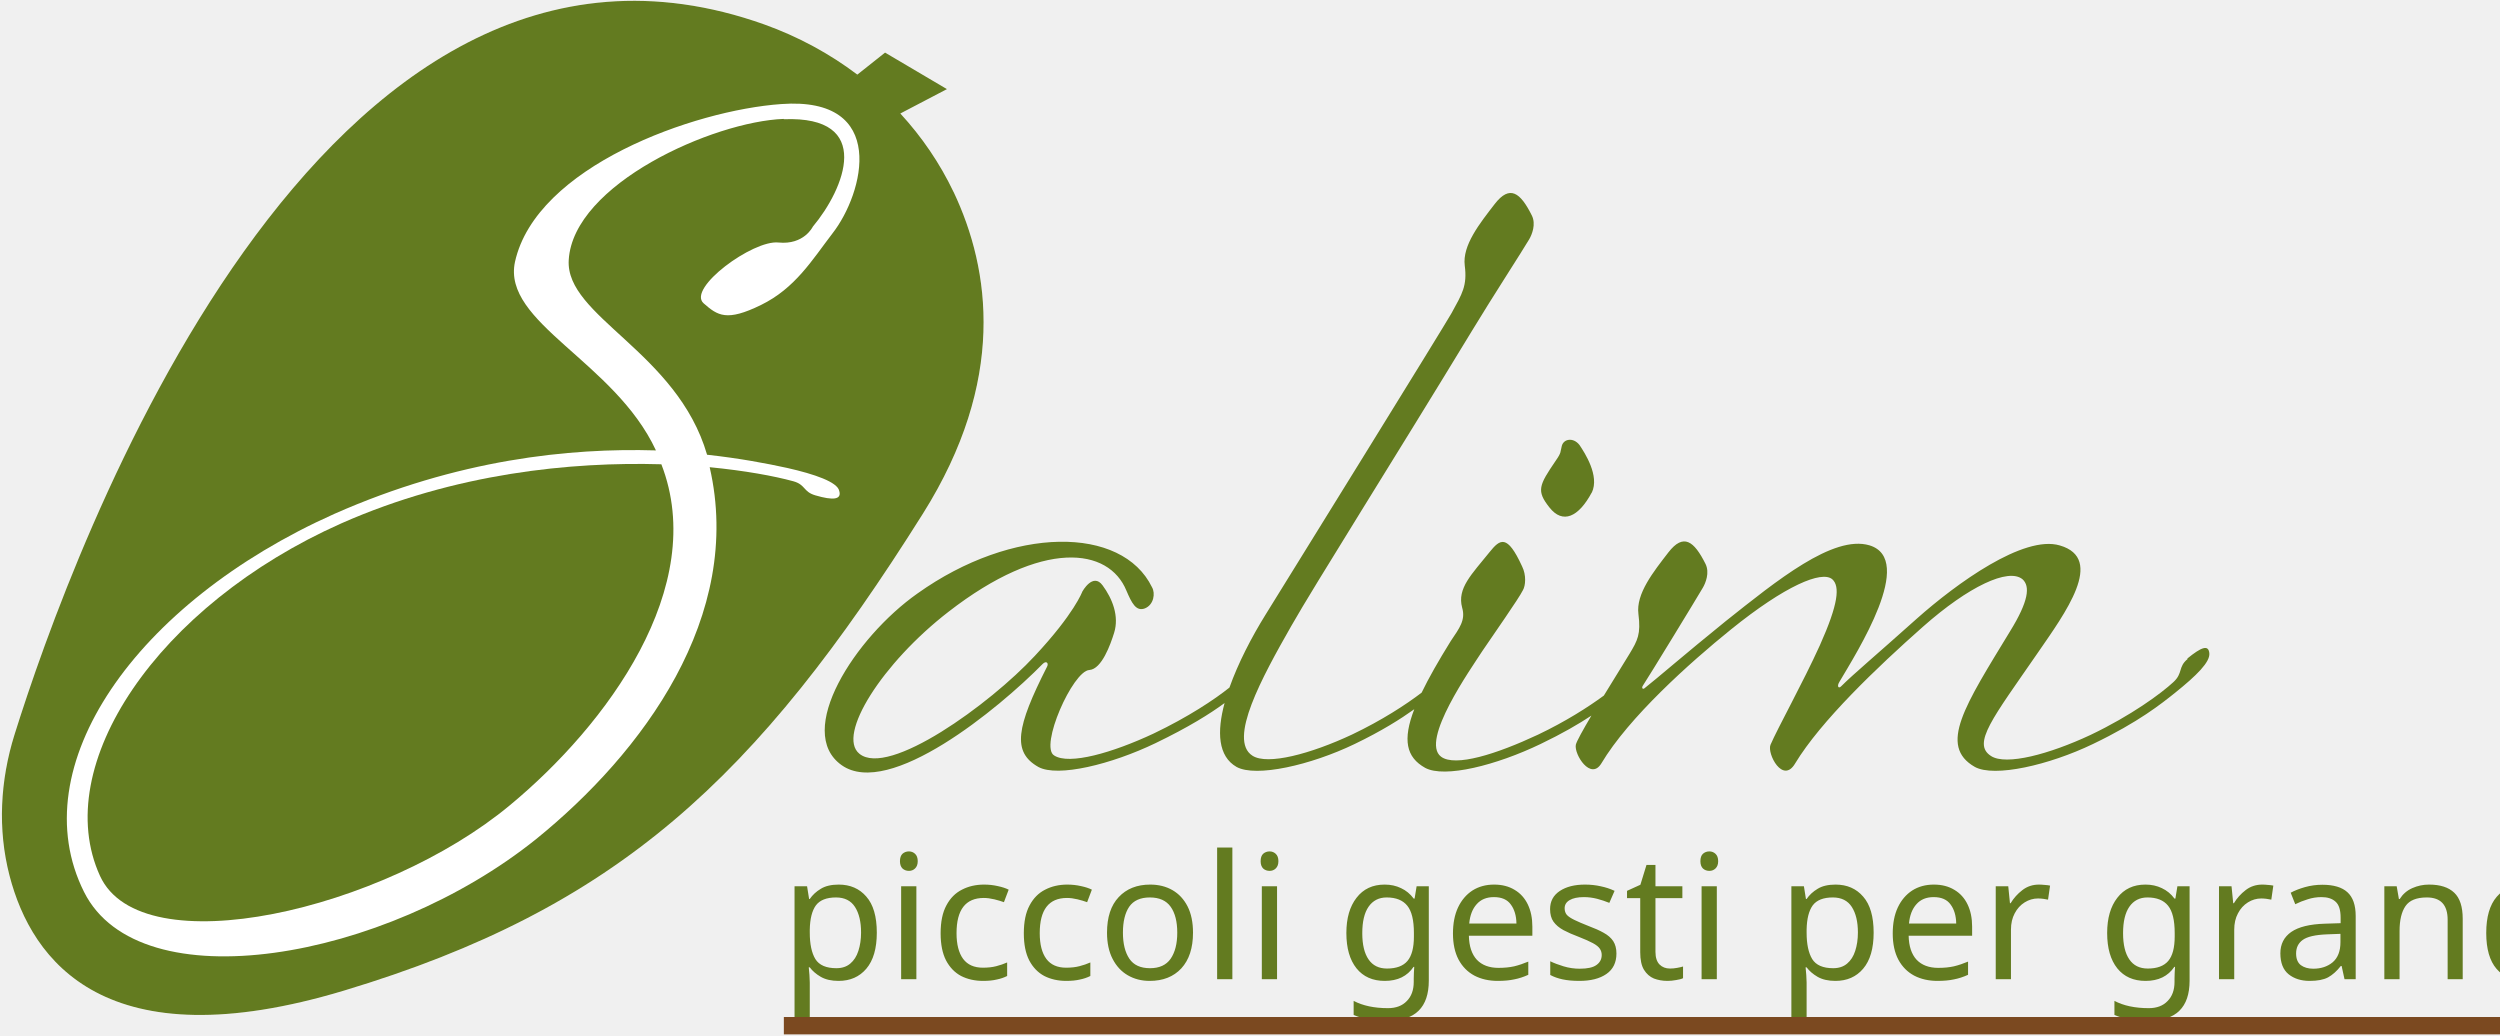
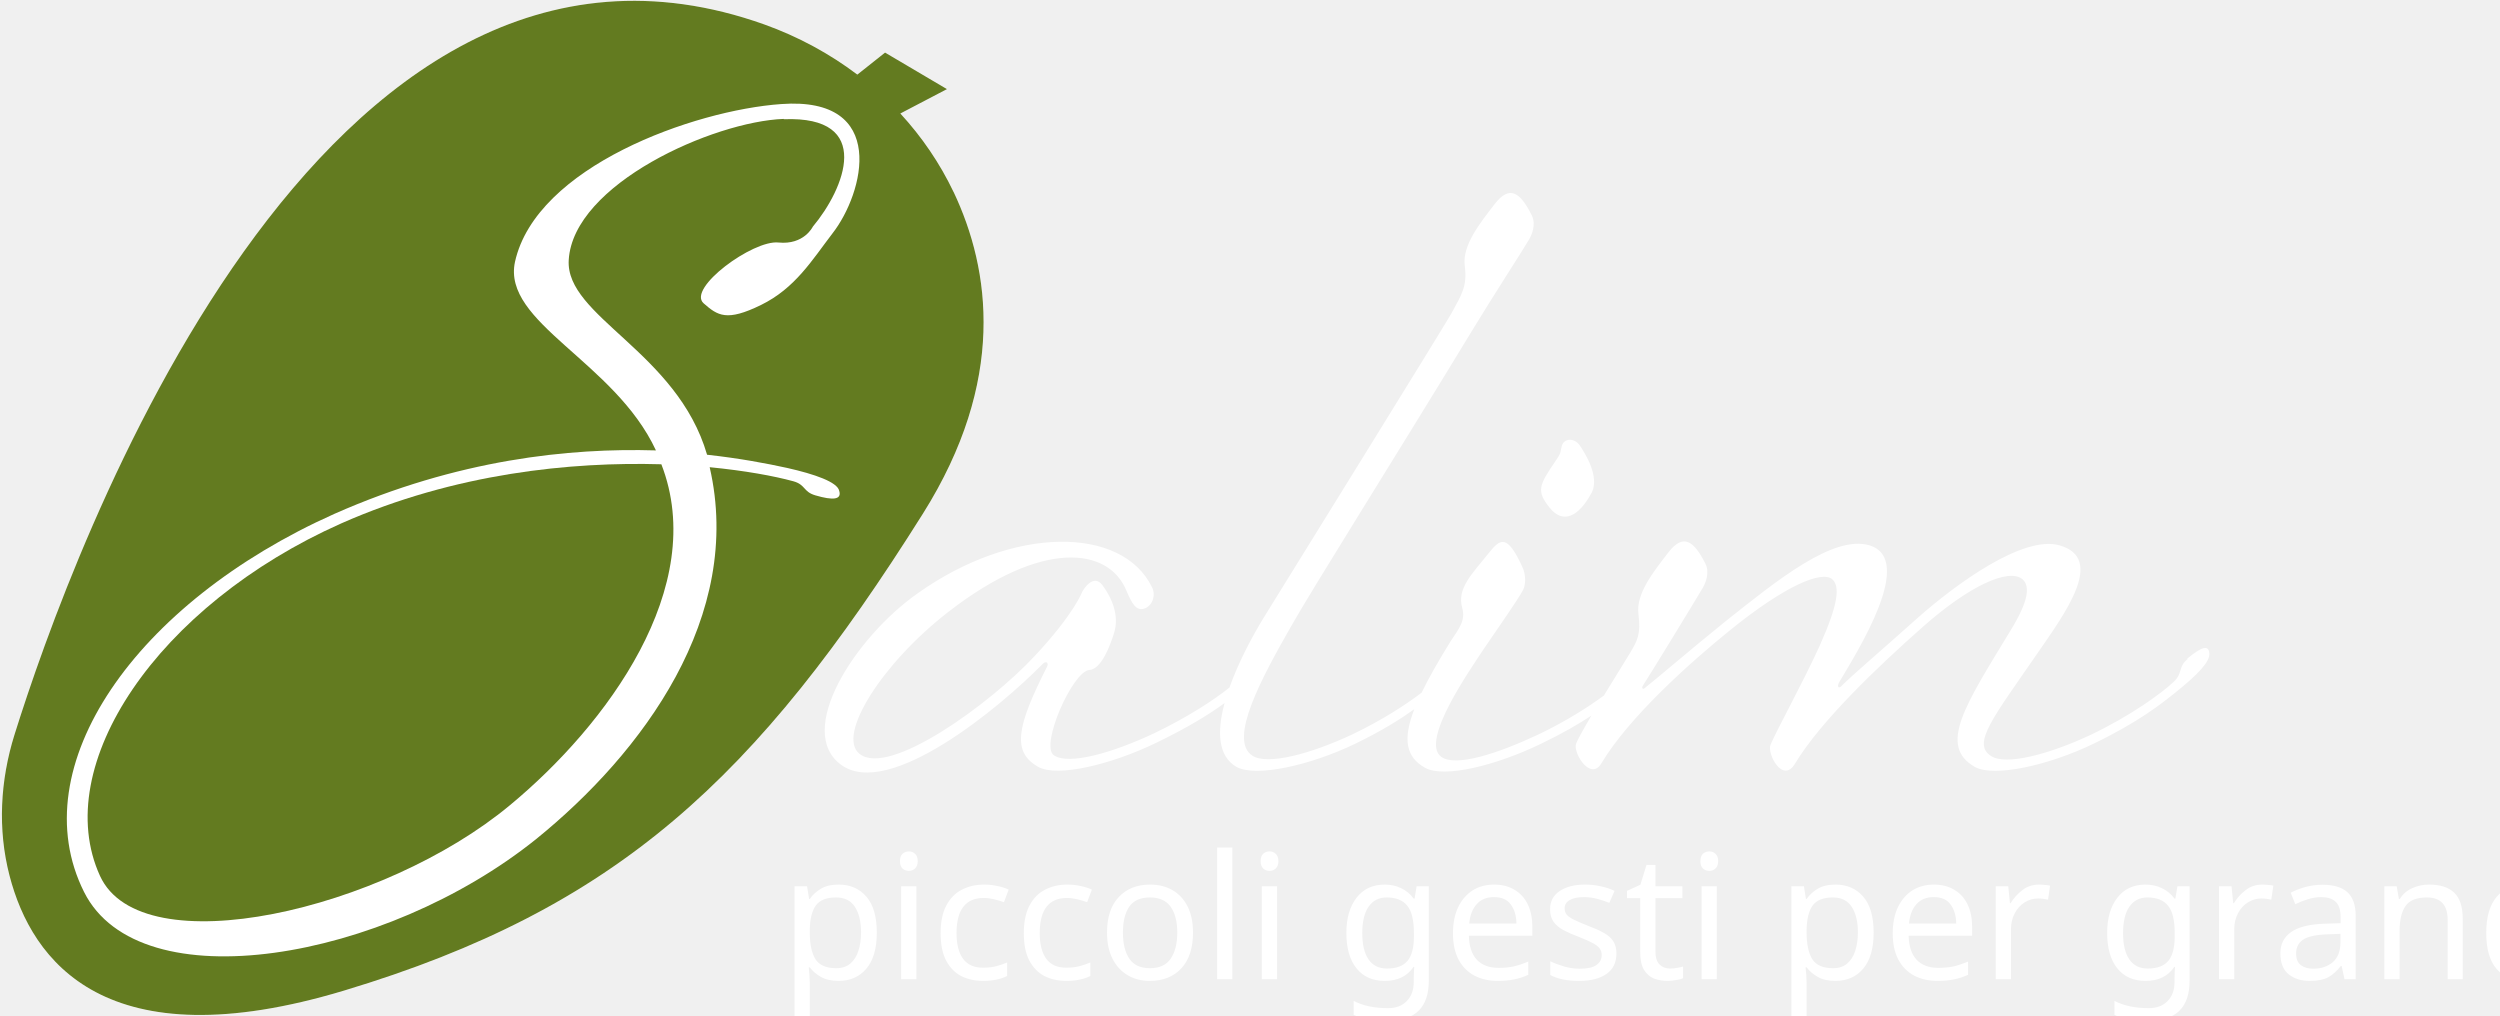
- <svg xmlns="http://www.w3.org/2000/svg" id="Livello_2" viewBox="0 0 230.769 95.61" version="1.1" width="230.769" height="95.61">
+ <svg xmlns="http://www.w3.org/2000/svg" id="Livello_2" viewBox="0 0 230.769 93.7" version="1.1" width="230.769" height="93.7">
  <defs id="defs1">
    <rect x="204.929" y="30.224" width="2.29" height="12.593" id="rect5" />
    <style id="style1">
      .cls-1 {
        fill: #5a8f30;
      }

      .cls-2 {
        fill: #ffffff;
      }
    </style>
  </defs>
  <g id="Livello_1-2" data-name="Livello_1" transform="translate(0.1783556,0.07580893)" style="display:inline">
    <g id="g2">
-       <path class="cls-1" d="m 146.76,45.39 c 0.73,-1.54 -0.65,-3.66 -1.14,-4.39 -0.57,-0.73 -1.46,-0.57 -1.63,0.08 -0.16,0.57 0,0.57 -0.57,1.38 -1.55,2.28 -1.79,2.77 -0.57,4.31 1.22,1.55 2.68,0.9 3.9,-1.38 z" id="path1" style="fill:#637b20;fill-opacity:1" />
-       <path class="cls-1" d="m 201.75,60.76 c -0.89,0.73 -0.41,1.3 -1.3,2.12 -1.14,1.06 -3.9,3.09 -7.65,4.88 -3.82,1.79 -7.81,2.85 -9.19,1.95 -1.79,-1.14 0.16,-3.5 4.31,-9.52 2.52,-3.66 6.26,-8.7 2.03,-9.92 -3.33,-0.98 -9.52,3.5 -13.18,6.75 -3.91,3.5 -5.86,5.12 -7,6.26 -0.24,0.24 -0.41,0 -0.16,-0.41 1.63,-2.77 7.08,-11.31 2.77,-12.61 -3.34,-0.98 -8.54,3.25 -13.26,7 -3.82,3.09 -6.34,5.29 -7.48,6.18 -0.16,0.16 -0.33,0 -0.16,-0.24 0.49,-0.73 4.96,-8.05 5.53,-9.03 0.24,-0.41 0.65,-1.38 0.24,-2.2 -1.06,-2.11 -2.03,-2.85 -3.42,-1.06 -1.38,1.79 -3.01,3.82 -2.77,5.69 0.24,1.87 -0.08,2.44 -0.81,3.66 -0.33,0.55 -1.35,2.18 -2.38,3.87 -1.44,1.06 -3.52,2.39 -6.08,3.61 -3.82,1.79 -7.65,3.01 -8.95,2.03 -1.95,-1.46 2.77,-8.13 3.82,-9.76 0.98,-1.46 3.34,-4.8 3.74,-5.61 0.24,-0.41 0.33,-1.38 -0.08,-2.2 -1.38,-3.01 -2.03,-2.52 -3.01,-1.3 -1.63,2.03 -3.01,3.33 -2.52,5.12 0.33,1.14 -0.24,1.87 -1.06,3.09 -1.14,1.84 -2.03,3.4 -2.68,4.75 -1.44,1.1 -3.66,2.55 -6.43,3.87 -3.82,1.79 -7.81,2.85 -9.19,1.95 -2.28,-1.46 0.89,-7.24 3.58,-11.96 2.12,-3.74 9.52,-15.46 16.68,-27.25 1.87,-3.09 4.72,-7.48 5.29,-8.46 0.24,-0.41 0.65,-1.38 0.24,-2.2 -1.06,-2.12 -2.03,-2.85 -3.42,-1.06 -1.38,1.79 -3.01,3.82 -2.77,5.69 0.24,1.87 -0.24,2.6 -1.22,4.39 -0.73,1.3 -14.64,23.75 -17.16,27.82 -1.3,2.09 -2.54,4.49 -3.34,6.74 -1.38,1.11 -3.83,2.73 -6.99,4.24 -3.82,1.79 -7.81,2.93 -9.19,2.03 -1.38,-0.81 1.71,-7.81 3.25,-7.89 1.14,-0.08 1.95,-2.36 2.28,-3.42 0.49,-1.55 -0.16,-3.17 -1.06,-4.39 -0.89,-1.22 -1.87,0.57 -1.87,0.57 0,0 -0.73,2.03 -4.39,5.94 -4.15,4.47 -13.5,11.23 -16.19,9.03 -2.12,-1.71 2.12,-8.38 8.22,-13.1 8.7,-6.75 14.8,-5.94 16.43,-1.95 0.49,1.14 0.89,1.95 1.71,1.63 0.81,-0.33 0.98,-1.38 0.65,-1.95 -2.77,-5.69 -12.85,-5.69 -21.64,0.57 -5.78,4.07 -11.39,12.77 -7,15.86 4.39,3.09 14.48,-5.21 18.55,-9.35 0.33,-0.33 0.57,-0.08 0.41,0.24 -2.85,5.61 -3.25,7.89 -0.81,9.27 1.79,0.98 6.75,-0.24 10.82,-2.2 3.05,-1.47 5.04,-2.72 6.37,-3.7 -0.72,2.66 -0.61,4.92 1.11,5.9 1.79,0.98 6.83,-0.16 10.9,-2.12 2.49,-1.2 4.23,-2.3 5.5,-3.21 -1.09,2.83 -0.75,4.43 1,5.41 1.79,0.98 6.59,-0.24 10.66,-2.2 2,-0.96 3.51,-1.84 4.69,-2.62 -0.77,1.31 -1.38,2.39 -1.44,2.7 -0.16,0.89 1.38,3.33 2.36,1.71 2.52,-4.23 8.13,-9.27 11.96,-12.36 5.04,-4.07 8.38,-5.45 9.35,-4.64 0.73,0.65 0.57,2.28 -1.14,6.1 -1.55,3.42 -3.9,7.65 -4.56,9.19 -0.33,0.81 1.14,3.66 2.28,1.71 2.36,-3.9 7.56,-8.87 11.79,-12.61 4.23,-3.74 7.89,-5.45 9.19,-4.39 0.73,0.65 0.57,2.03 -1.14,4.8 -4.15,6.83 -6.67,10.58 -3.25,12.53 1.79,0.98 6.83,-0.16 10.9,-2.12 4.23,-2.03 6.34,-3.74 7.57,-4.72 2.03,-1.63 3.25,-2.85 3.17,-3.66 -0.08,-0.81 -0.73,-0.57 -2.03,0.49 z" id="path2" style="fill:#637b20;fill-opacity:1" />
+       <path class="cls-1" d="m 146.76,45.39 c 0.73,-1.54 -0.65,-3.66 -1.14,-4.39 -0.57,-0.73 -1.46,-0.57 -1.63,0.08 -0.16,0.57 0,0.57 -0.57,1.38 -1.55,2.28 -1.79,2.77 -0.57,4.31 1.22,1.55 2.68,0.9 3.9,-1.38 z" id="path1" style="fill:#ffffff;fill-opacity:1" />
+       <path class="cls-1" d="m 201.75,60.76 c -0.89,0.73 -0.41,1.3 -1.3,2.12 -1.14,1.06 -3.9,3.09 -7.65,4.88 -3.82,1.79 -7.81,2.85 -9.19,1.95 -1.79,-1.14 0.16,-3.5 4.31,-9.52 2.52,-3.66 6.26,-8.7 2.03,-9.92 -3.33,-0.98 -9.52,3.5 -13.18,6.75 -3.91,3.5 -5.86,5.12 -7,6.26 -0.24,0.24 -0.41,0 -0.16,-0.41 1.63,-2.77 7.08,-11.31 2.77,-12.61 -3.34,-0.98 -8.54,3.25 -13.26,7 -3.82,3.09 -6.34,5.29 -7.48,6.18 -0.16,0.16 -0.33,0 -0.16,-0.24 0.49,-0.73 4.96,-8.05 5.53,-9.03 0.24,-0.41 0.65,-1.38 0.24,-2.2 -1.06,-2.11 -2.03,-2.85 -3.42,-1.06 -1.38,1.79 -3.01,3.82 -2.77,5.69 0.24,1.87 -0.08,2.44 -0.81,3.66 -0.33,0.55 -1.35,2.18 -2.38,3.87 -1.44,1.06 -3.52,2.39 -6.08,3.61 -3.82,1.79 -7.65,3.01 -8.95,2.03 -1.95,-1.46 2.77,-8.13 3.82,-9.76 0.98,-1.46 3.34,-4.8 3.74,-5.61 0.24,-0.41 0.33,-1.38 -0.08,-2.2 -1.38,-3.01 -2.03,-2.52 -3.01,-1.3 -1.63,2.03 -3.01,3.33 -2.52,5.12 0.33,1.14 -0.24,1.87 -1.06,3.09 -1.14,1.84 -2.03,3.4 -2.68,4.75 -1.44,1.1 -3.66,2.55 -6.43,3.87 -3.82,1.79 -7.81,2.85 -9.19,1.95 -2.28,-1.46 0.89,-7.24 3.58,-11.96 2.12,-3.74 9.52,-15.46 16.68,-27.25 1.87,-3.09 4.72,-7.48 5.29,-8.46 0.24,-0.41 0.65,-1.38 0.24,-2.2 -1.06,-2.12 -2.03,-2.85 -3.42,-1.06 -1.38,1.79 -3.01,3.82 -2.77,5.69 0.24,1.87 -0.24,2.6 -1.22,4.39 -0.73,1.3 -14.64,23.75 -17.16,27.82 -1.3,2.09 -2.54,4.49 -3.34,6.74 -1.38,1.11 -3.83,2.73 -6.99,4.24 -3.82,1.79 -7.81,2.93 -9.19,2.03 -1.38,-0.81 1.71,-7.81 3.25,-7.89 1.14,-0.08 1.95,-2.36 2.28,-3.42 0.49,-1.55 -0.16,-3.17 -1.06,-4.39 -0.89,-1.22 -1.87,0.57 -1.87,0.57 0,0 -0.73,2.03 -4.39,5.94 -4.15,4.47 -13.5,11.23 -16.19,9.03 -2.12,-1.71 2.12,-8.38 8.22,-13.1 8.7,-6.75 14.8,-5.94 16.43,-1.95 0.49,1.14 0.89,1.95 1.71,1.63 0.81,-0.33 0.98,-1.38 0.65,-1.95 -2.77,-5.69 -12.85,-5.69 -21.64,0.57 -5.78,4.07 -11.39,12.77 -7,15.86 4.39,3.09 14.48,-5.21 18.55,-9.35 0.33,-0.33 0.57,-0.08 0.41,0.24 -2.85,5.61 -3.25,7.89 -0.81,9.27 1.79,0.98 6.75,-0.24 10.82,-2.2 3.05,-1.47 5.04,-2.72 6.37,-3.7 -0.72,2.66 -0.61,4.92 1.11,5.9 1.79,0.98 6.83,-0.16 10.9,-2.12 2.49,-1.2 4.23,-2.3 5.5,-3.21 -1.09,2.83 -0.75,4.43 1,5.41 1.79,0.98 6.59,-0.24 10.66,-2.2 2,-0.96 3.51,-1.84 4.69,-2.62 -0.77,1.31 -1.38,2.39 -1.44,2.7 -0.16,0.89 1.38,3.33 2.36,1.71 2.52,-4.23 8.13,-9.27 11.96,-12.36 5.04,-4.07 8.38,-5.45 9.35,-4.64 0.73,0.65 0.57,2.28 -1.14,6.1 -1.55,3.42 -3.9,7.65 -4.56,9.19 -0.33,0.81 1.14,3.66 2.28,1.71 2.36,-3.9 7.56,-8.87 11.79,-12.61 4.23,-3.74 7.89,-5.45 9.19,-4.39 0.73,0.65 0.57,2.03 -1.14,4.8 -4.15,6.83 -6.67,10.58 -3.25,12.53 1.79,0.98 6.83,-0.16 10.9,-2.12 4.23,-2.03 6.34,-3.74 7.57,-4.72 2.03,-1.63 3.25,-2.85 3.17,-3.66 -0.08,-0.81 -0.73,-0.57 -2.03,0.49 z" id="path2" style="fill:#ffffff;fill-opacity:1" />
    </g>
    <g id="g32">
      <path class="cls-2" d="M 87.85,17.66 C 86.57,14.96 84.9,12.53 82.93,10.4 L 82.8,10.47 78.27,7.36 78.96,6.81 C 76.38,4.86 73.49,3.3 70.4,2.19 29.27,-12.5 6.43,50.9 1.16,67.74 -0.16,71.96 -0.41,76.47 0.7,80.75 2.75,88.67 9.61,97.98 31.59,91.36 56.78,83.77 69.62,71.83 85.02,47.33 92.72,35.08 91.25,24.84 87.85,17.65 Z" id="path30" />
      <path class="cls-1" d="m 31.34,48.23 c -17,7.56 -26.93,22.37 -22.29,32.54 3.82,8.38 26.19,3.17 37.83,-6.51 8.95,-7.4 18.38,-20.17 13.99,-31.48 -8.3,-0.24 -19.03,0.81 -29.53,5.45 z" id="path31" style="fill:#637b20;fill-opacity:1" />
      <path class="cls-1" d="M 87.85,17.66 C 86.57,14.97 84.9,12.54 82.93,10.4 l 4.3,-2.25 -5.71,-3.37 -3.25,2.58 v 0 c 0,0 0.69,-0.55 0.69,-0.55 C 76.38,4.86 73.49,3.3 70.4,2.19 29.27,-12.5 6.43,50.9 1.16,67.74 -0.16,71.96 -0.41,76.47 0.7,80.75 2.75,88.67 9.61,97.98 31.59,91.36 56.78,83.77 69.62,71.83 85.02,47.33 92.72,35.08 91.25,24.84 87.85,17.65 Z M 72.17,10.9 c -6.51,0.24 -19.44,6.02 -19.85,13.02 -0.33,5.21 10,8.46 12.77,17.98 3.01,0.33 5.53,0.81 7.4,1.22 2.52,0.57 4.64,1.3 4.8,2.12 0.24,0.81 -0.57,0.89 -2.2,0.41 -1.14,-0.33 -0.89,-0.98 -2.03,-1.3 -1.79,-0.49 -4.47,-0.98 -7.73,-1.3 C 68.5,56.8 59.15,69.41 49.31,77.38 35.32,88.61 12.71,92.51 7.58,82.26 1.8,70.71 12.3,55.58 30.68,47.36 42.07,42.32 52.4,41.26 60.37,41.5 56.55,33.28 46.14,29.71 47.36,24.09 49.31,15.3 63.87,10.1 71.93,9.53 c 9.92,-0.73 7.65,8.22 4.72,11.96 -1.87,2.44 -3.42,5.04 -6.59,6.59 -3.17,1.55 -3.99,0.98 -5.29,-0.16 -1.55,-1.38 4.55,-5.86 6.91,-5.61 2.36,0.24 3.17,-1.46 3.17,-1.46 2.93,-3.5 5.69,-10.25 -2.68,-9.92 z" id="path32" style="fill:#637b20;fill-opacity:1" />
    </g>
-     <text xml:space="preserve" style="font-style:normal;font-variant:normal;font-weight:500;font-stretch:condensed;font-size:16px;font-family:'Saira Condensed';-inkscape-font-specification:'Saira Condensed,  Medium Condensed';fill:#637b20;fill-opacity:1" x="71.805" y="90.314" id="text1">
-       <tspan id="tspan1" x="71.805" y="90.314" style="font-style:normal;font-variant:normal;font-weight:500;font-stretch:condensed;font-size:16px;font-family:'Saira Condensed';-inkscape-font-specification:'Saira Condensed,  Medium Condensed';fill:#637b20;fill-opacity:1">piccoli gesti per grandi frutti</tspan>
+     <text xml:space="preserve" style="font-style:normal;font-variant:normal;font-weight:500;font-stretch:condensed;font-size:16px;font-family:'Saira Condensed';-inkscape-font-specification:'Saira Condensed,  Medium Condensed';fill:#ffffff;fill-opacity:1" x="71.805" y="90.314" id="text1">
+       <tspan id="tspan1" x="71.805" y="90.314" style="font-style:normal;font-variant:normal;font-weight:500;font-stretch:condensed;font-size:16px;font-family:'Saira Condensed';-inkscape-font-specification:'Saira Condensed,  Medium Condensed';fill:#ffffff;fill-opacity:1">piccoli gesti per grandi frutti</tspan>
    </text>
-     <rect style="display:inline;fill:#7b4920;fill-opacity:1;stroke:none;stroke-opacity:1" id="rect6" width="158.906" height="1.603" x="72.355" y="93.878" transform="translate(-0.1783556,-0.07580893)" />
  </g>
</svg>
